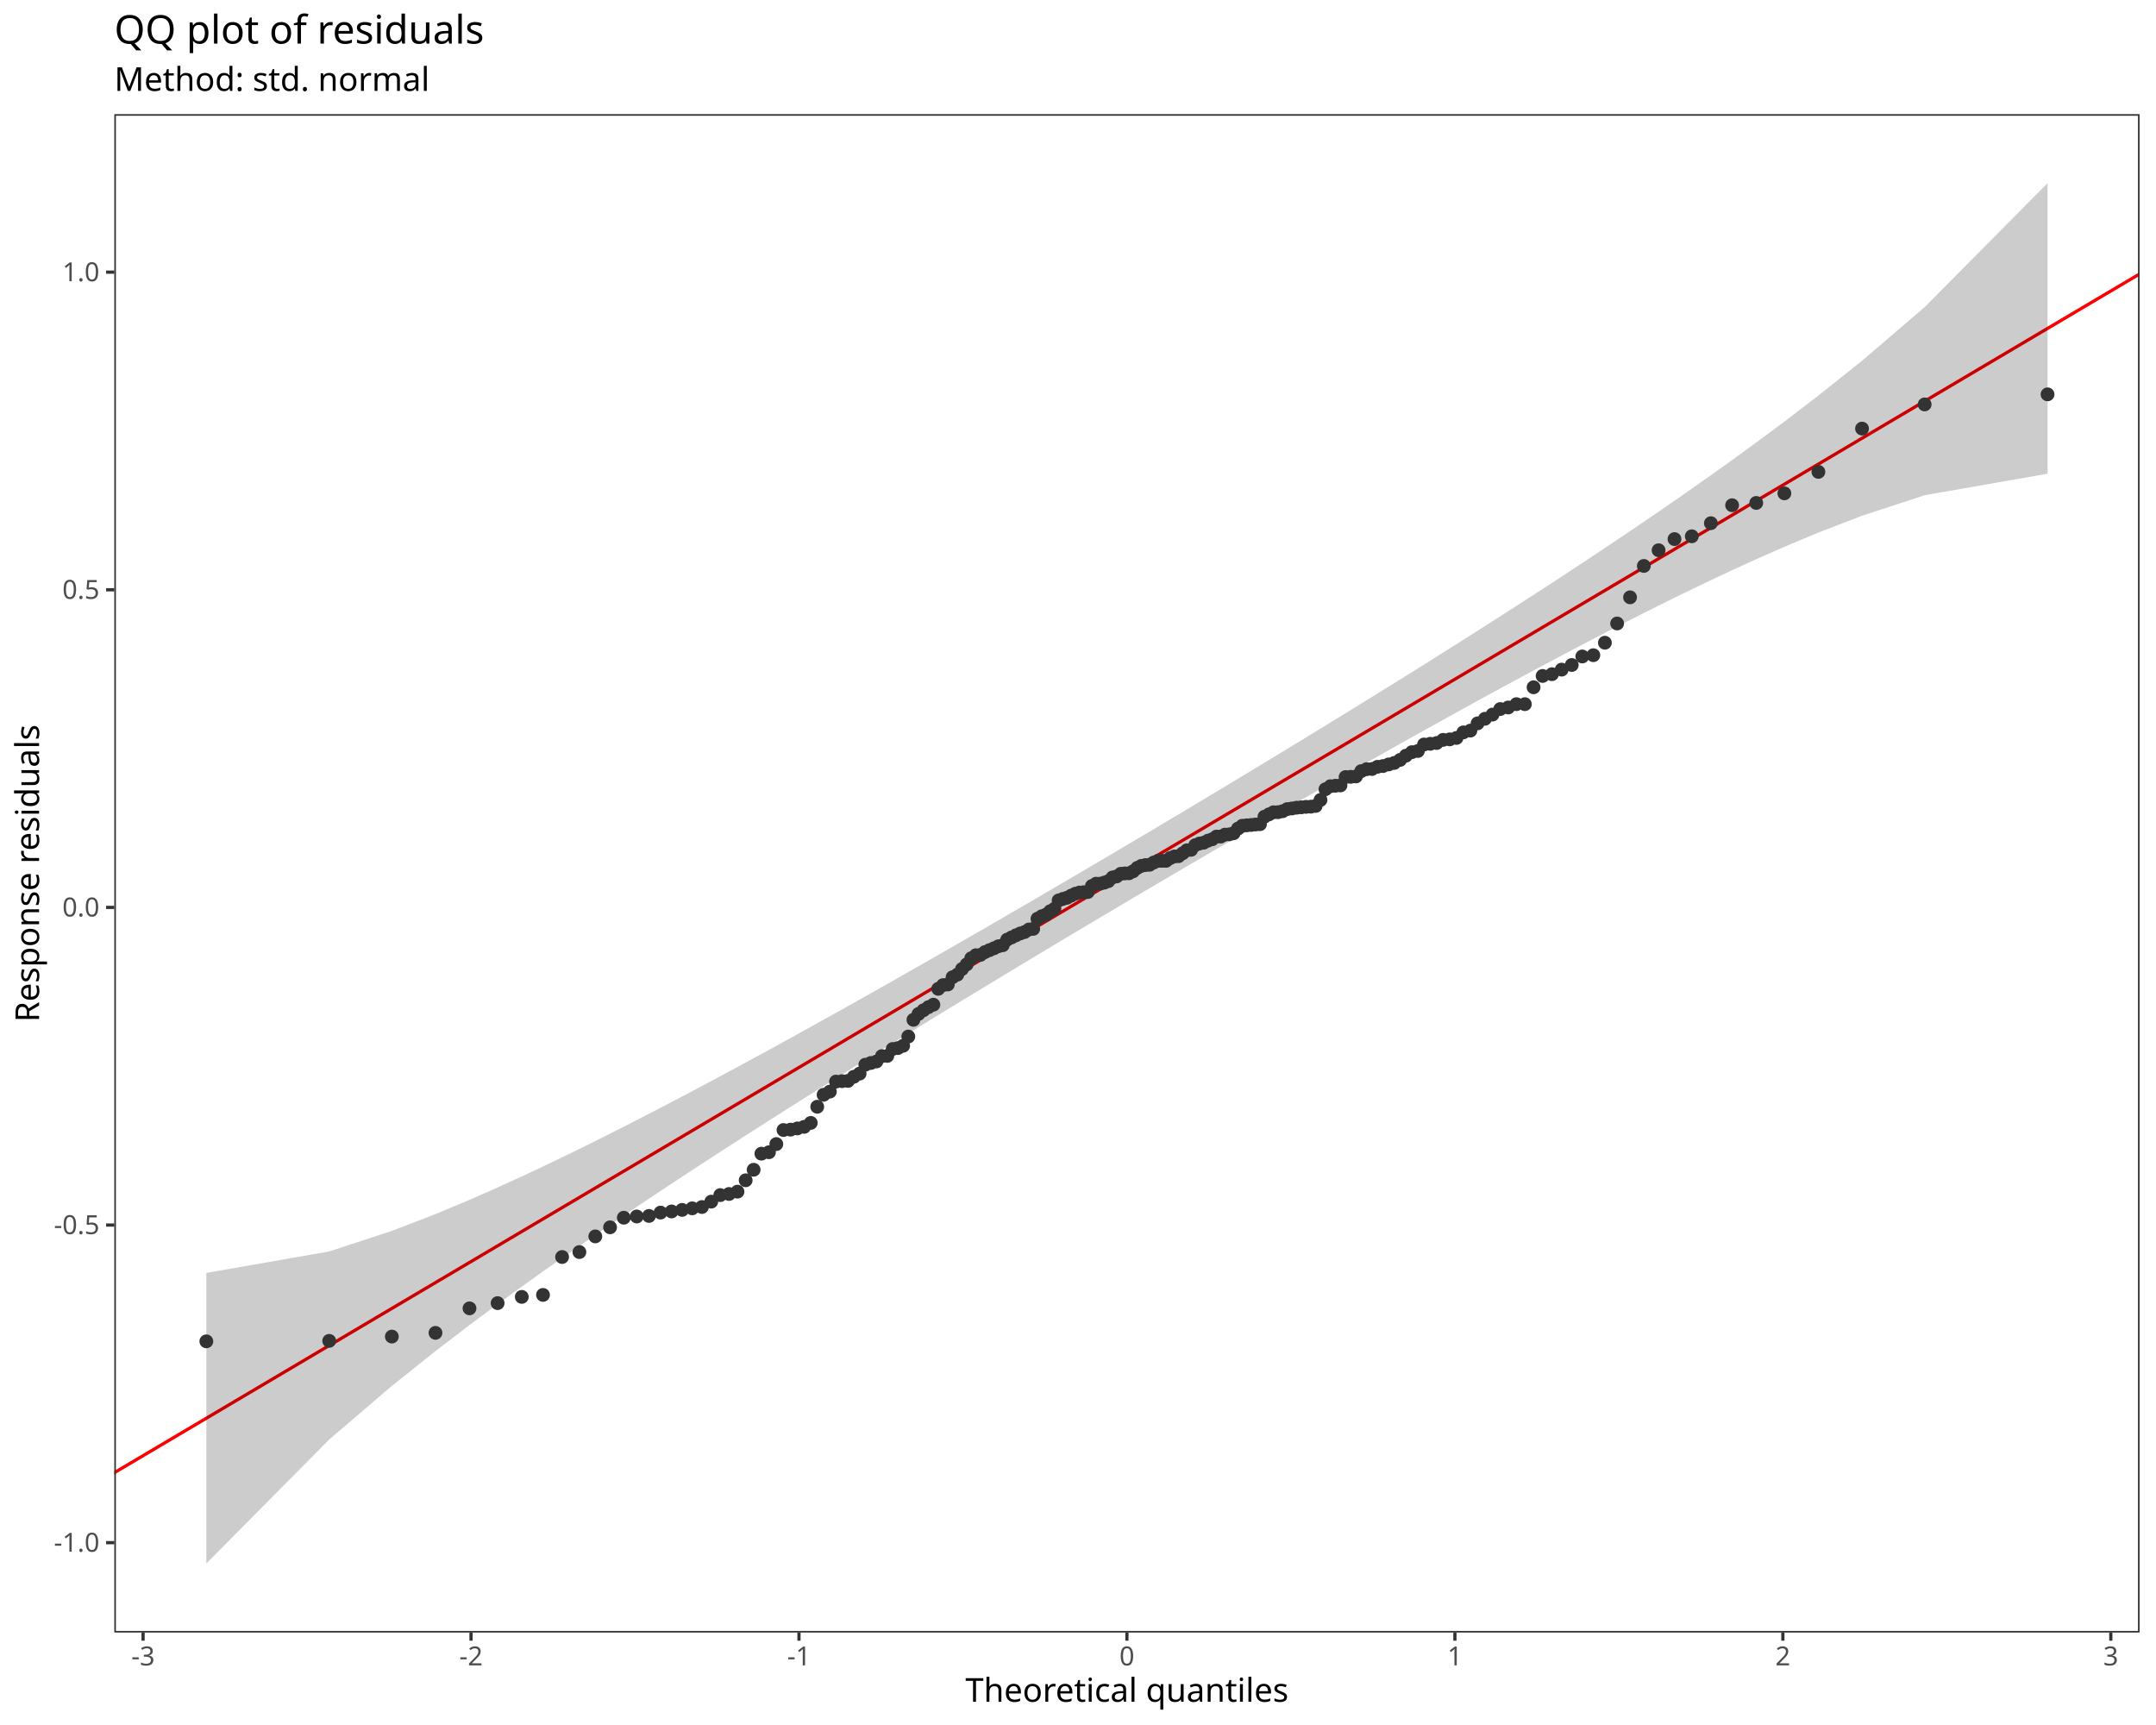
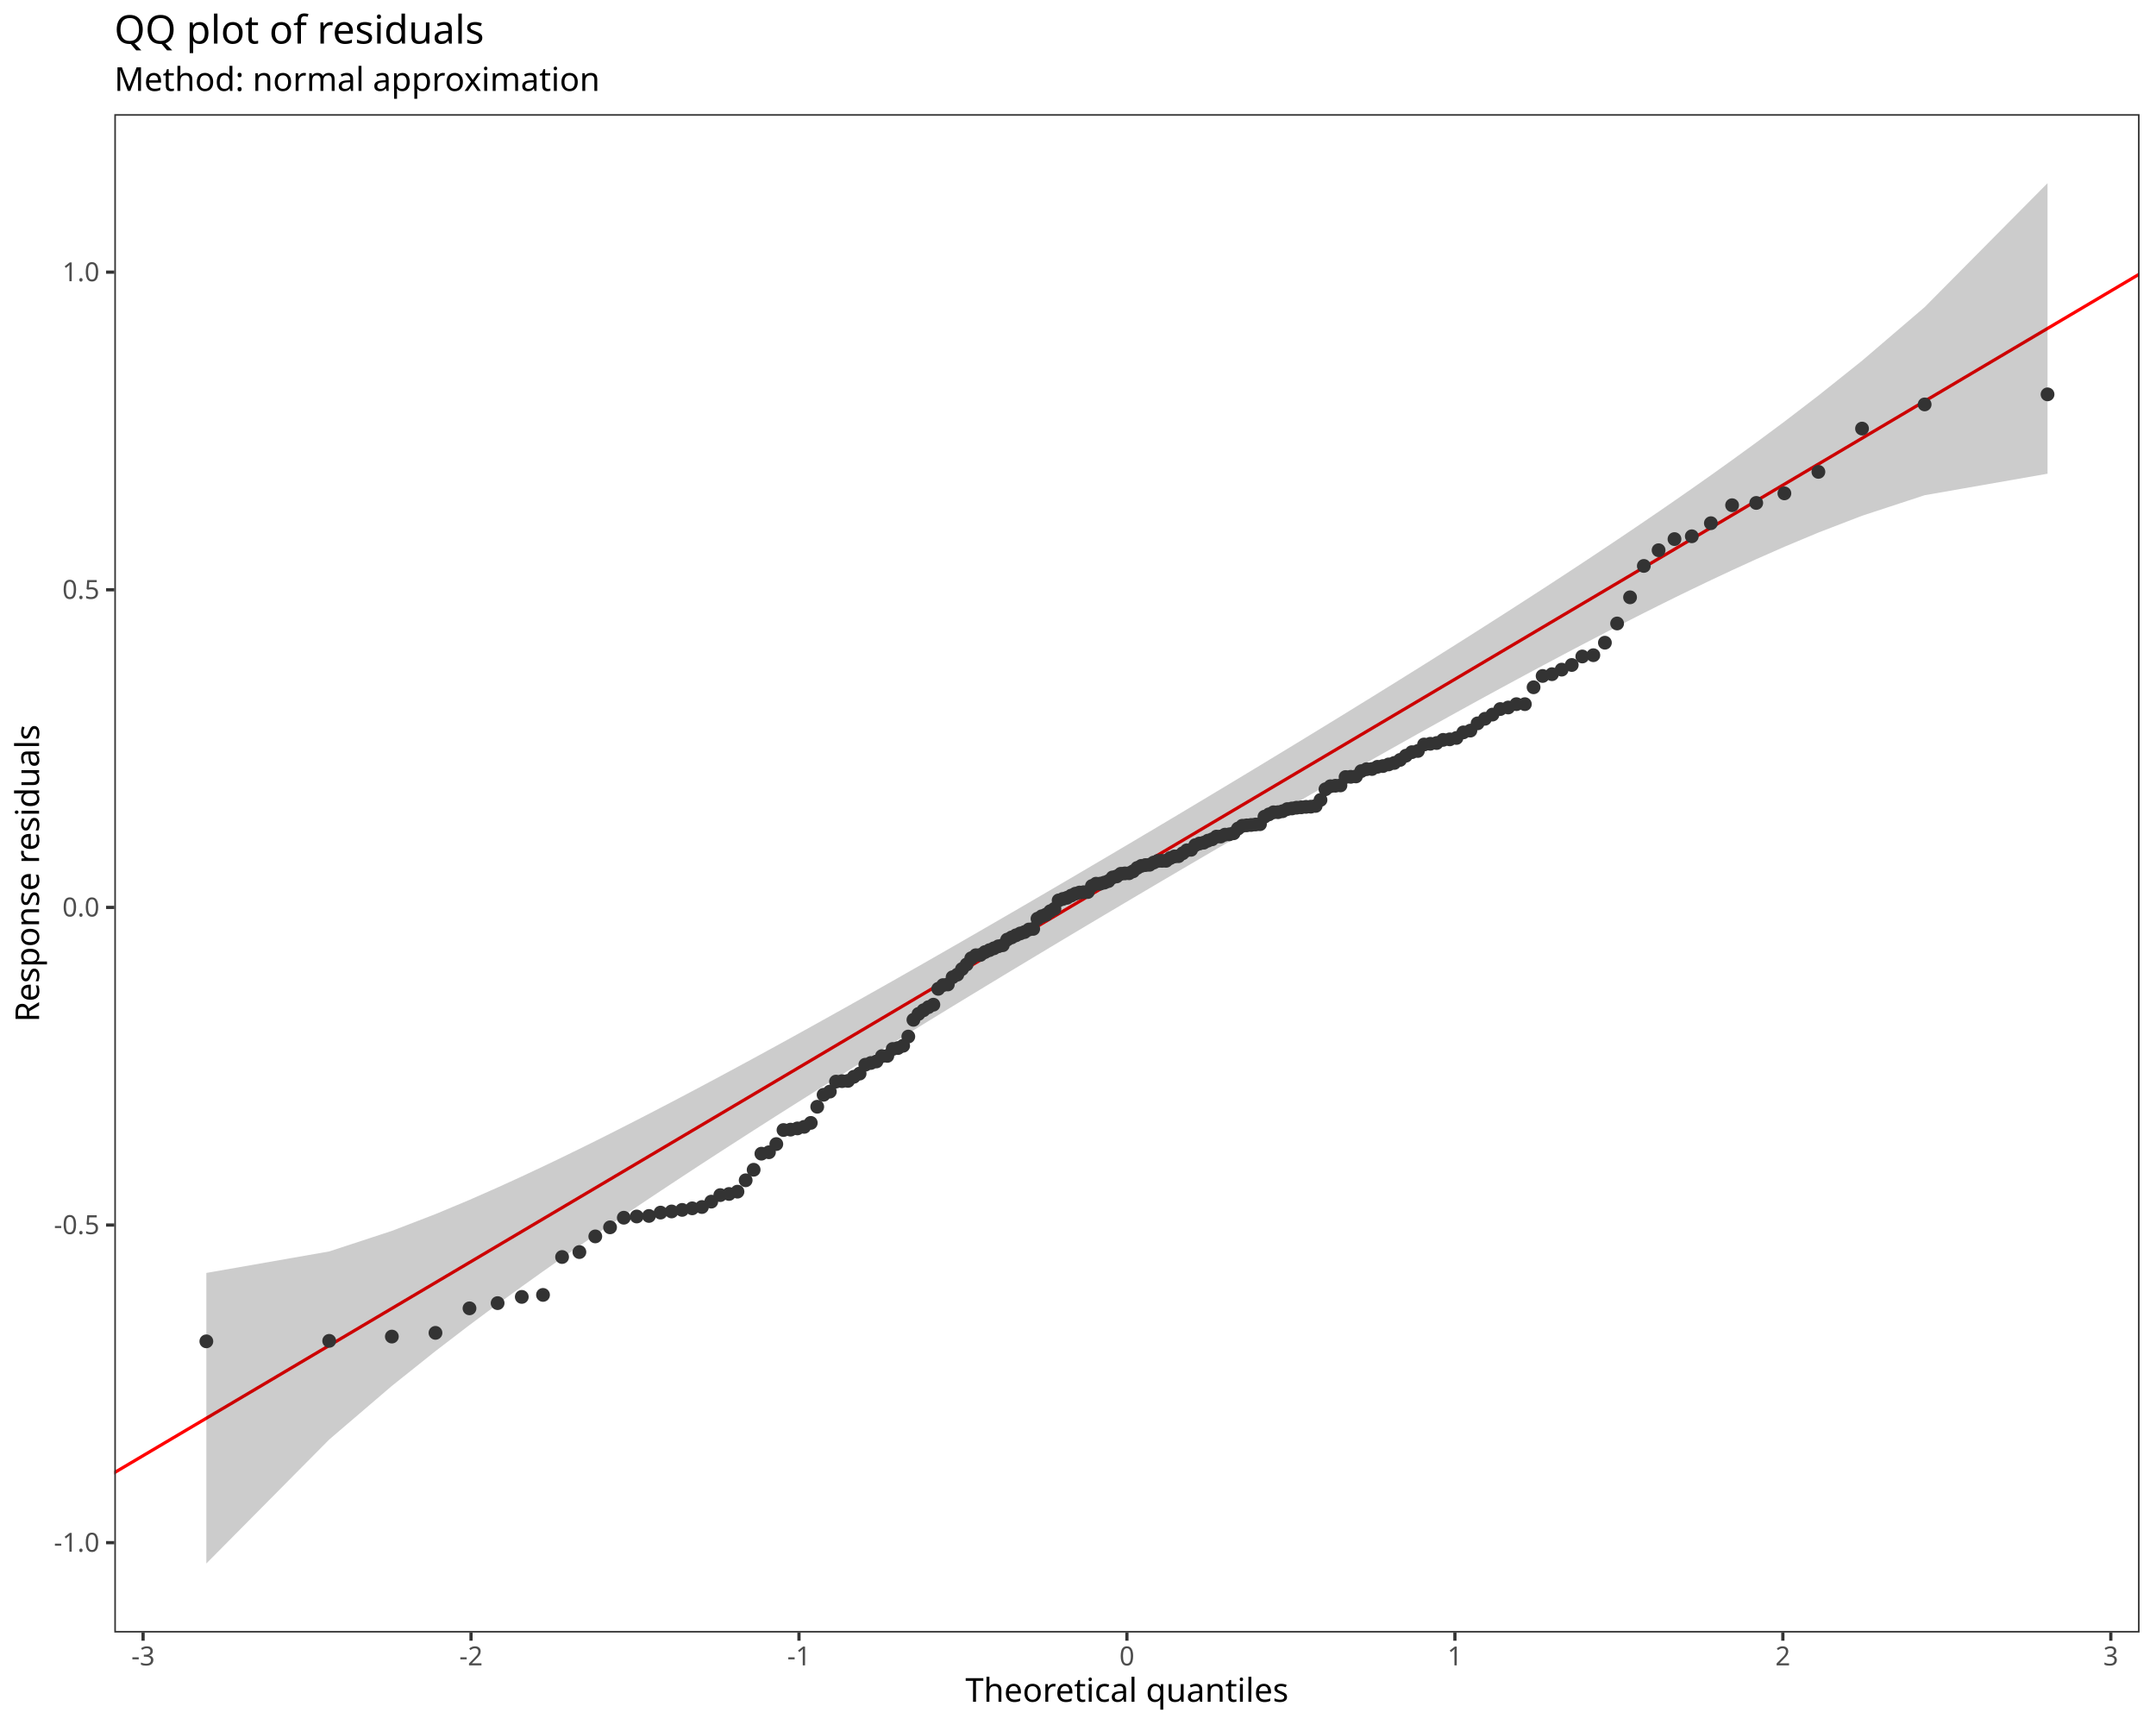
<svg xmlns="http://www.w3.org/2000/svg" class="svglite" data-engine-version="2.0" width="720.00pt" height="576.00pt" viewBox="0 0 720.00 576.00">
  <defs>
    <style type="text/css">
    .svglite line, .svglite polyline, .svglite polygon, .svglite path, .svglite rect, .svglite circle {
      fill: none;
      stroke: #000000;
      stroke-linecap: round;
      stroke-linejoin: round;
      stroke-miterlimit: 10.00;
    }
  </style>
  </defs>
  <rect width="100%" height="100%" style="stroke: none; fill: #FFFFFF;" />
  <defs>
    <clipPath id="cpMC4wMHw3MjAuMDB8MC4wMHw1NzYuMDA=">
      <rect x="0.00" y="0.00" width="720.00" height="576.00" />
    </clipPath>
  </defs>
  <g clip-path="url(#cpMC4wMHw3MjAuMDB8MC4wMHw1NzYuMDA=)">
    <rect x="0.00" y="0.00" width="720.00" height="576.00" style="stroke-width: 1.07; stroke: #FFFFFF; fill: #FFFFFF;" />
  </g>
  <defs>
    <clipPath id="cpMzguMTd8NzE0LjUyfDM4LjEyfDU0NS4xMQ==">
      <rect x="38.17" y="38.12" width="676.35" height="507.00" />
    </clipPath>
  </defs>
  <g clip-path="url(#cpMzguMTd8NzE0LjUyfDM4LjEyfDU0NS4xMQ==)">
    <rect x="38.17" y="38.12" width="676.35" height="507.00" style="stroke-width: 1.07; stroke: none; fill: #FFFFFF;" />
    <line x1="-638.18" y1="892.03" x2="1390.87" y2="-308.80" style="stroke-width: 1.07; stroke: #FF0000; stroke-linecap: butt;" />
    <polygon points="68.91,425.05 109.94,417.87 130.86,411.01 145.43,405.40 156.79,400.65 166.18,396.51 174.25,392.83 181.34,389.50 187.71,386.45 193.49,383.63 198.80,381.01 203.73,378.54 208.32,376.21 212.64,374.01 216.72,371.91 220.59,369.90 224.28,367.98 227.80,366.13 231.17,364.35 234.41,362.63 237.53,360.97 240.54,359.36 243.46,357.79 246.28,356.27 249.02,354.79 251.68,353.35 254.27,351.94 256.79,350.56 259.25,349.22 261.65,347.90 264.00,346.61 266.30,345.34 268.55,344.09 270.76,342.87 272.92,341.67 275.04,340.49 277.13,339.33 279.18,338.18 281.20,337.06 283.19,335.95 285.14,334.85 287.07,333.77 288.97,332.70 290.84,331.64 292.69,330.60 294.52,329.57 296.32,328.55 298.11,327.54 299.87,326.54 301.61,325.55 303.33,324.57 305.04,323.60 306.73,322.64 308.40,321.69 310.05,320.74 311.70,319.80 313.32,318.87 314.94,317.95 316.53,317.03 318.12,316.12 319.70,315.22 321.26,314.32 322.81,313.43 324.35,312.54 325.89,311.66 327.41,310.78 328.92,309.90 330.42,309.04 331.92,308.17 333.40,307.31 334.88,306.45 336.35,305.60 337.82,304.75 339.27,303.91 340.72,303.06 342.17,302.22 343.61,301.39 345.04,300.55 346.47,299.72 347.89,298.89 349.31,298.06 350.72,297.24 352.13,296.41 353.53,295.59 354.93,294.77 356.33,293.95 357.72,293.14 359.12,292.32 360.50,291.50 361.89,290.69 363.27,289.88 364.65,289.06 366.03,288.25 367.41,287.44 368.79,286.63 370.16,285.82 371.54,285.01 372.91,284.20 374.29,283.38 375.66,282.57 377.03,281.76 378.40,280.95 379.78,280.13 381.15,279.32 382.52,278.50 383.90,277.69 385.28,276.87 386.65,276.05 388.03,275.23 389.42,274.41 390.80,273.58 392.19,272.76 393.57,271.93 394.96,271.10 396.36,270.26 397.76,269.43 399.16,268.59 400.56,267.75 401.97,266.91 403.38,266.06 404.80,265.21 406.22,264.35 407.65,263.50 409.08,262.64 410.52,261.77 411.97,260.90 413.42,260.03 414.87,259.15 416.34,258.27 417.81,257.38 419.29,256.48 420.77,255.59 422.27,254.68 423.77,253.77 425.28,252.85 426.80,251.93 428.33,251.00 429.88,250.06 431.43,249.12 432.99,248.17 434.57,247.21 436.15,246.24 437.75,245.26 439.37,244.28 440.99,243.28 442.64,242.28 444.29,241.26 445.96,240.24 447.65,239.20 449.36,238.15 451.08,237.09 452.82,236.02 454.58,234.93 456.37,233.83 458.17,232.72 460.00,231.59 461.84,230.44 463.72,229.28 465.62,228.10 467.55,226.90 469.50,225.68 471.49,224.44 473.51,223.18 475.56,221.90 477.65,220.59 479.77,219.25 481.93,217.89 484.14,216.50 486.39,215.08 488.69,213.63 491.04,212.14 493.44,210.62 495.90,209.05 498.42,207.44 501.01,205.79 503.67,204.08 506.41,202.32 509.23,200.50 512.14,198.62 515.16,196.67 518.28,194.64 521.52,192.52 524.89,190.31 528.41,187.99 532.10,185.55 535.96,182.98 540.04,180.25 544.36,177.34 548.96,174.22 553.89,170.86 559.20,167.20 564.98,163.17 571.35,158.69 578.44,153.62 586.50,147.76 595.90,140.78 607.26,132.08 621.83,120.45 642.74,102.55 683.78,61.16 683.78,158.18 642.74,165.36 621.83,172.22 607.26,177.83 595.90,182.58 586.50,186.72 578.44,190.40 571.35,193.73 564.98,196.78 559.20,199.59 553.89,202.22 548.96,204.69 544.36,207.02 540.04,209.22 535.96,211.32 532.10,213.33 528.41,215.25 524.89,217.10 521.52,218.88 518.28,220.60 515.16,222.26 512.14,223.87 509.23,225.44 506.41,226.96 503.67,228.44 501.01,229.88 498.42,231.29 495.90,232.67 493.44,234.01 491.04,235.33 488.69,236.62 486.39,237.89 484.14,239.13 481.93,240.36 479.77,241.56 477.65,242.74 475.56,243.90 473.51,245.04 471.49,246.17 469.50,247.28 467.55,248.38 465.62,249.46 463.72,250.53 461.84,251.59 460.00,252.63 458.17,253.66 456.37,254.68 454.58,255.69 452.82,256.69 451.08,257.68 449.36,258.66 447.65,259.63 445.96,260.59 444.29,261.54 442.64,262.49 440.99,263.43 439.37,264.36 437.75,265.28 436.15,266.20 434.57,267.11 432.99,268.01 431.43,268.91 429.88,269.80 428.33,270.69 426.80,271.57 425.28,272.45 423.77,273.32 422.27,274.19 420.77,275.06 419.29,275.92 417.81,276.77 416.34,277.63 414.87,278.48 413.42,279.32 411.97,280.17 410.52,281.01 409.08,281.84 407.65,282.68 406.22,283.51 404.80,284.34 403.38,285.17 401.97,285.99 400.56,286.82 399.16,287.64 397.76,288.46 396.36,289.28 394.96,290.09 393.57,290.91 392.19,291.72 390.80,292.54 389.42,293.35 388.03,294.16 386.65,294.98 385.28,295.79 383.90,296.60 382.52,297.41 381.15,298.22 379.78,299.03 378.40,299.85 377.03,300.66 375.66,301.47 374.29,302.28 372.91,303.10 371.54,303.91 370.16,304.73 368.79,305.54 367.41,306.36 366.03,307.18 364.65,308.00 363.27,308.82 361.89,309.65 360.50,310.47 359.12,311.30 357.72,312.13 356.33,312.97 354.93,313.80 353.53,314.64 352.13,315.48 350.72,316.32 349.31,317.17 347.89,318.02 346.47,318.87 345.04,319.73 343.61,320.59 342.17,321.46 340.72,322.33 339.27,323.20 337.82,324.08 336.35,324.96 334.88,325.85 333.40,326.75 331.92,327.64 330.42,328.55 328.92,329.46 327.41,330.38 325.89,331.30 324.35,332.23 322.81,333.17 321.26,334.11 319.70,335.06 318.12,336.02 316.53,336.99 314.94,337.97 313.32,338.95 311.70,339.95 310.05,340.95 308.40,341.97 306.73,342.99 305.04,344.03 303.33,345.08 301.61,346.14 299.87,347.21 298.11,348.30 296.32,349.40 294.52,350.51 292.69,351.64 290.84,352.79 288.97,353.95 287.07,355.13 285.14,356.33 283.19,357.55 281.20,358.79 279.18,360.05 277.13,361.33 275.04,362.64 272.92,363.97 270.76,365.34 268.55,366.73 266.30,368.15 264.00,369.60 261.65,371.09 259.25,372.61 256.79,374.18 254.27,375.79 251.68,377.44 249.02,379.15 246.28,380.91 243.46,382.73 240.54,384.61 237.53,386.56 234.41,388.59 231.17,390.71 227.80,392.92 224.28,395.24 220.59,397.68 216.72,400.25 212.64,402.98 208.32,405.89 203.73,409.01 198.80,412.37 193.49,416.03 187.71,420.06 181.34,424.54 174.25,429.61 166.18,435.47 156.79,442.45 145.43,451.15 130.86,462.78 109.94,480.68 68.91,522.07 " style="stroke-width: 0.00; stroke: none; stroke-linecap: butt; fill: #000000; fill-opacity: 0.20;" />
    <polyline points="68.91,425.05 109.94,417.87 130.86,411.01 145.43,405.40 156.79,400.65 166.18,396.51 174.25,392.83 181.34,389.50 187.71,386.45 193.49,383.63 198.80,381.01 203.73,378.54 208.32,376.21 212.64,374.01 216.72,371.91 220.59,369.90 224.28,367.98 227.80,366.13 231.17,364.35 234.41,362.63 237.53,360.97 240.54,359.36 243.46,357.79 246.28,356.27 249.02,354.79 251.68,353.35 254.27,351.94 256.79,350.56 259.25,349.22 261.65,347.90 264.00,346.61 266.30,345.34 268.55,344.09 270.76,342.87 272.92,341.67 275.04,340.49 277.13,339.33 279.18,338.18 281.20,337.06 283.19,335.95 285.14,334.85 287.07,333.77 288.97,332.70 290.84,331.64 292.69,330.60 294.52,329.57 296.32,328.55 298.11,327.54 299.87,326.54 301.61,325.55 303.33,324.57 305.04,323.60 306.73,322.64 308.40,321.69 310.05,320.74 311.70,319.80 313.32,318.87 314.94,317.95 316.53,317.03 318.12,316.12 319.70,315.22 321.26,314.32 322.81,313.43 324.35,312.54 325.89,311.66 327.41,310.78 328.92,309.90 330.42,309.04 331.92,308.17 333.40,307.31 334.88,306.45 336.35,305.60 337.82,304.75 339.27,303.91 340.72,303.06 342.17,302.22 343.61,301.39 345.04,300.55 346.47,299.72 347.89,298.89 349.31,298.06 350.72,297.24 352.13,296.41 353.53,295.59 354.93,294.77 356.33,293.95 357.72,293.14 359.12,292.32 360.50,291.50 361.89,290.69 363.27,289.88 364.65,289.06 366.03,288.25 367.41,287.44 368.79,286.63 370.16,285.82 371.54,285.01 372.91,284.20 374.29,283.38 375.66,282.57 377.03,281.76 378.40,280.95 379.78,280.13 381.15,279.32 382.52,278.50 383.90,277.69 385.28,276.87 386.65,276.05 388.03,275.23 389.42,274.41 390.80,273.58 392.19,272.76 393.57,271.93 394.96,271.10 396.36,270.26 397.76,269.43 399.16,268.59 400.56,267.75 401.97,266.91 403.38,266.06 404.80,265.21 406.22,264.35 407.65,263.50 409.08,262.64 410.52,261.77 411.97,260.90 413.42,260.03 414.87,259.15 416.34,258.27 417.81,257.38 419.29,256.48 420.77,255.59 422.27,254.68 423.77,253.77 425.28,252.85 426.80,251.93 428.33,251.00 429.88,250.06 431.43,249.12 432.99,248.17 434.57,247.21 436.15,246.24 437.75,245.26 439.37,244.28 440.99,243.28 442.64,242.28 444.29,241.26 445.96,240.24 447.65,239.20 449.36,238.15 451.08,237.09 452.82,236.02 454.58,234.93 456.37,233.83 458.17,232.72 460.00,231.59 461.84,230.44 463.72,229.28 465.62,228.10 467.55,226.90 469.50,225.68 471.49,224.44 473.51,223.18 475.56,221.90 477.65,220.59 479.77,219.25 481.93,217.89 484.14,216.50 486.39,215.08 488.69,213.63 491.04,212.14 493.44,210.62 495.90,209.05 498.42,207.44 501.01,205.79 503.67,204.08 506.41,202.32 509.23,200.50 512.14,198.62 515.16,196.67 518.28,194.64 521.52,192.52 524.89,190.31 528.41,187.99 532.10,185.55 535.96,182.98 540.04,180.25 544.36,177.34 548.96,174.22 553.89,170.86 559.20,167.20 564.98,163.17 571.35,158.69 578.44,153.62 586.50,147.76 595.90,140.78 607.26,132.08 621.83,120.45 642.74,102.55 683.78,61.16 " style="stroke-width: 1.07; stroke: none; stroke-linecap: butt;" />
    <polyline points="683.78,158.18 642.74,165.36 621.83,172.22 607.26,177.83 595.90,182.58 586.50,186.72 578.44,190.40 571.35,193.73 564.98,196.78 559.20,199.59 553.89,202.22 548.96,204.69 544.36,207.02 540.04,209.22 535.96,211.32 532.10,213.33 528.41,215.25 524.89,217.10 521.52,218.88 518.28,220.60 515.16,222.26 512.14,223.87 509.23,225.44 506.41,226.96 503.67,228.44 501.01,229.88 498.42,231.29 495.90,232.67 493.44,234.01 491.04,235.33 488.69,236.62 486.39,237.89 484.14,239.13 481.93,240.36 479.77,241.56 477.65,242.74 475.56,243.90 473.51,245.04 471.49,246.17 469.50,247.28 467.55,248.38 465.62,249.46 463.72,250.53 461.84,251.59 460.00,252.63 458.17,253.66 456.37,254.68 454.58,255.69 452.82,256.69 451.08,257.68 449.36,258.66 447.65,259.63 445.96,260.59 444.29,261.54 442.64,262.49 440.99,263.43 439.37,264.36 437.75,265.28 436.15,266.20 434.57,267.11 432.99,268.01 431.43,268.91 429.88,269.80 428.33,270.69 426.80,271.57 425.28,272.45 423.77,273.32 422.27,274.19 420.77,275.06 419.29,275.92 417.81,276.77 416.34,277.63 414.87,278.48 413.42,279.32 411.97,280.17 410.52,281.01 409.08,281.84 407.65,282.68 406.22,283.51 404.80,284.34 403.38,285.17 401.97,285.99 400.56,286.82 399.16,287.64 397.76,288.46 396.36,289.28 394.96,290.09 393.57,290.91 392.19,291.72 390.80,292.54 389.42,293.35 388.03,294.16 386.65,294.98 385.28,295.79 383.90,296.60 382.52,297.41 381.15,298.22 379.78,299.03 378.40,299.85 377.03,300.66 375.66,301.47 374.29,302.28 372.91,303.10 371.54,303.91 370.16,304.73 368.79,305.54 367.41,306.36 366.03,307.18 364.65,308.00 363.27,308.82 361.89,309.65 360.50,310.47 359.12,311.30 357.72,312.13 356.33,312.97 354.93,313.80 353.53,314.64 352.13,315.48 350.72,316.32 349.31,317.17 347.89,318.02 346.47,318.87 345.04,319.73 343.61,320.59 342.17,321.46 340.72,322.33 339.27,323.20 337.82,324.08 336.35,324.96 334.88,325.85 333.40,326.75 331.92,327.64 330.42,328.55 328.92,329.46 327.41,330.38 325.89,331.30 324.35,332.23 322.81,333.17 321.26,334.11 319.70,335.06 318.12,336.02 316.53,336.99 314.94,337.97 313.32,338.95 311.70,339.95 310.05,340.95 308.40,341.97 306.73,342.99 305.04,344.03 303.33,345.08 301.61,346.14 299.87,347.21 298.11,348.30 296.32,349.40 294.52,350.51 292.69,351.64 290.84,352.79 288.97,353.95 287.07,355.13 285.14,356.33 283.19,357.55 281.20,358.79 279.18,360.05 277.13,361.33 275.04,362.64 272.92,363.97 270.76,365.34 268.55,366.73 266.30,368.15 264.00,369.60 261.65,371.09 259.25,372.61 256.79,374.18 254.27,375.79 251.68,377.44 249.02,379.15 246.28,380.91 243.46,382.73 240.54,384.61 237.53,386.56 234.41,388.59 231.17,390.71 227.80,392.92 224.28,395.24 220.59,397.68 216.72,400.25 212.64,402.98 208.32,405.89 203.73,409.01 198.80,412.37 193.49,416.03 187.71,420.06 181.34,424.54 174.25,429.61 166.18,435.47 156.79,442.45 145.43,451.15 130.86,462.78 109.94,480.68 68.91,522.07 " style="stroke-width: 1.07; stroke: none; stroke-linecap: butt;" />
    <circle cx="68.91" cy="447.89" r="1.95" style="stroke-width: 0.71; stroke: #333333; fill: #333333;" />
    <circle cx="109.94" cy="447.73" r="1.95" style="stroke-width: 0.71; stroke: #333333; fill: #333333;" />
    <circle cx="130.86" cy="446.30" r="1.95" style="stroke-width: 0.71; stroke: #333333; fill: #333333;" />
    <circle cx="145.43" cy="445.06" r="1.95" style="stroke-width: 0.71; stroke: #333333; fill: #333333;" />
    <circle cx="156.79" cy="436.87" r="1.95" style="stroke-width: 0.71; stroke: #333333; fill: #333333;" />
    <circle cx="166.18" cy="435.13" r="1.95" style="stroke-width: 0.71; stroke: #333333; fill: #333333;" />
    <circle cx="174.25" cy="433.05" r="1.95" style="stroke-width: 0.71; stroke: #333333; fill: #333333;" />
    <circle cx="181.34" cy="432.39" r="1.95" style="stroke-width: 0.71; stroke: #333333; fill: #333333;" />
    <circle cx="187.71" cy="419.73" r="1.95" style="stroke-width: 0.71; stroke: #333333; fill: #333333;" />
    <circle cx="193.49" cy="418.08" r="1.95" style="stroke-width: 0.71; stroke: #333333; fill: #333333;" />
    <circle cx="198.80" cy="412.85" r="1.95" style="stroke-width: 0.71; stroke: #333333; fill: #333333;" />
    <circle cx="203.73" cy="409.82" r="1.95" style="stroke-width: 0.71; stroke: #333333; fill: #333333;" />
    <circle cx="208.32" cy="406.61" r="1.95" style="stroke-width: 0.71; stroke: #333333; fill: #333333;" />
    <circle cx="212.64" cy="406.20" r="1.95" style="stroke-width: 0.71; stroke: #333333; fill: #333333;" />
    <circle cx="216.72" cy="406.02" r="1.95" style="stroke-width: 0.71; stroke: #333333; fill: #333333;" />
    <circle cx="220.59" cy="404.90" r="1.95" style="stroke-width: 0.71; stroke: #333333; fill: #333333;" />
    <circle cx="224.28" cy="404.52" r="1.95" style="stroke-width: 0.71; stroke: #333333; fill: #333333;" />
    <circle cx="227.80" cy="404.00" r="1.95" style="stroke-width: 0.71; stroke: #333333; fill: #333333;" />
    <circle cx="231.17" cy="403.48" r="1.95" style="stroke-width: 0.71; stroke: #333333; fill: #333333;" />
    <circle cx="234.41" cy="403.04" r="1.95" style="stroke-width: 0.71; stroke: #333333; fill: #333333;" />
    <circle cx="237.53" cy="401.24" r="1.95" style="stroke-width: 0.71; stroke: #333333; fill: #333333;" />
    <circle cx="240.54" cy="399.06" r="1.95" style="stroke-width: 0.71; stroke: #333333; fill: #333333;" />
    <circle cx="243.46" cy="398.68" r="1.95" style="stroke-width: 0.71; stroke: #333333; fill: #333333;" />
    <circle cx="246.28" cy="397.91" r="1.95" style="stroke-width: 0.71; stroke: #333333; fill: #333333;" />
    <circle cx="249.02" cy="394.11" r="1.95" style="stroke-width: 0.71; stroke: #333333; fill: #333333;" />
    <circle cx="251.68" cy="390.60" r="1.95" style="stroke-width: 0.71; stroke: #333333; fill: #333333;" />
    <circle cx="254.27" cy="385.23" r="1.95" style="stroke-width: 0.71; stroke: #333333; fill: #333333;" />
    <circle cx="256.79" cy="384.75" r="1.95" style="stroke-width: 0.71; stroke: #333333; fill: #333333;" />
    <circle cx="259.25" cy="382.02" r="1.95" style="stroke-width: 0.71; stroke: #333333; fill: #333333;" />
    <circle cx="261.65" cy="377.33" r="1.95" style="stroke-width: 0.71; stroke: #333333; fill: #333333;" />
    <circle cx="264.00" cy="377.20" r="1.95" style="stroke-width: 0.71; stroke: #333333; fill: #333333;" />
    <circle cx="266.30" cy="376.79" r="1.95" style="stroke-width: 0.71; stroke: #333333; fill: #333333;" />
    <circle cx="268.55" cy="376.27" r="1.95" style="stroke-width: 0.71; stroke: #333333; fill: #333333;" />
    <circle cx="270.76" cy="374.95" r="1.95" style="stroke-width: 0.71; stroke: #333333; fill: #333333;" />
    <circle cx="272.92" cy="369.56" r="1.95" style="stroke-width: 0.71; stroke: #333333; fill: #333333;" />
    <circle cx="275.04" cy="365.56" r="1.95" style="stroke-width: 0.71; stroke: #333333; fill: #333333;" />
    <circle cx="277.13" cy="364.50" r="1.95" style="stroke-width: 0.71; stroke: #333333; fill: #333333;" />
    <circle cx="279.18" cy="361.16" r="1.95" style="stroke-width: 0.71; stroke: #333333; fill: #333333;" />
    <circle cx="281.20" cy="361.01" r="1.95" style="stroke-width: 0.71; stroke: #333333; fill: #333333;" />
    <circle cx="283.19" cy="360.93" r="1.95" style="stroke-width: 0.71; stroke: #333333; fill: #333333;" />
    <circle cx="285.14" cy="359.55" r="1.95" style="stroke-width: 0.71; stroke: #333333; fill: #333333;" />
    <circle cx="287.07" cy="358.49" r="1.95" style="stroke-width: 0.71; stroke: #333333; fill: #333333;" />
    <circle cx="288.97" cy="355.52" r="1.95" style="stroke-width: 0.71; stroke: #333333; fill: #333333;" />
    <circle cx="290.84" cy="354.94" r="1.95" style="stroke-width: 0.71; stroke: #333333; fill: #333333;" />
    <circle cx="292.69" cy="354.43" r="1.95" style="stroke-width: 0.71; stroke: #333333; fill: #333333;" />
    <circle cx="294.52" cy="352.65" r="1.95" style="stroke-width: 0.71; stroke: #333333; fill: #333333;" />
    <circle cx="296.32" cy="352.58" r="1.95" style="stroke-width: 0.71; stroke: #333333; fill: #333333;" />
    <circle cx="298.11" cy="350.27" r="1.95" style="stroke-width: 0.71; stroke: #333333; fill: #333333;" />
    <circle cx="299.87" cy="349.96" r="1.95" style="stroke-width: 0.71; stroke: #333333; fill: #333333;" />
    <circle cx="301.61" cy="349.19" r="1.95" style="stroke-width: 0.71; stroke: #333333; fill: #333333;" />
    <circle cx="303.33" cy="346.12" r="1.95" style="stroke-width: 0.71; stroke: #333333; fill: #333333;" />
    <circle cx="305.04" cy="340.53" r="1.95" style="stroke-width: 0.71; stroke: #333333; fill: #333333;" />
    <circle cx="306.73" cy="338.57" r="1.95" style="stroke-width: 0.71; stroke: #333333; fill: #333333;" />
    <circle cx="308.40" cy="337.34" r="1.95" style="stroke-width: 0.71; stroke: #333333; fill: #333333;" />
    <circle cx="310.05" cy="336.30" r="1.95" style="stroke-width: 0.71; stroke: #333333; fill: #333333;" />
    <circle cx="311.70" cy="335.48" r="1.95" style="stroke-width: 0.71; stroke: #333333; fill: #333333;" />
    <circle cx="313.32" cy="330.18" r="1.95" style="stroke-width: 0.71; stroke: #333333; fill: #333333;" />
    <circle cx="314.94" cy="328.94" r="1.95" style="stroke-width: 0.71; stroke: #333333; fill: #333333;" />
    <circle cx="316.53" cy="328.73" r="1.95" style="stroke-width: 0.71; stroke: #333333; fill: #333333;" />
    <circle cx="318.12" cy="326.31" r="1.95" style="stroke-width: 0.71; stroke: #333333; fill: #333333;" />
    <circle cx="319.70" cy="325.45" r="1.95" style="stroke-width: 0.71; stroke: #333333; fill: #333333;" />
    <circle cx="321.26" cy="323.58" r="1.95" style="stroke-width: 0.71; stroke: #333333; fill: #333333;" />
    <circle cx="322.81" cy="322.04" r="1.95" style="stroke-width: 0.71; stroke: #333333; fill: #333333;" />
    <circle cx="324.35" cy="319.97" r="1.95" style="stroke-width: 0.71; stroke: #333333; fill: #333333;" />
    <circle cx="325.89" cy="318.96" r="1.95" style="stroke-width: 0.71; stroke: #333333; fill: #333333;" />
    <circle cx="327.41" cy="318.86" r="1.95" style="stroke-width: 0.71; stroke: #333333; fill: #333333;" />
    <circle cx="328.92" cy="317.92" r="1.95" style="stroke-width: 0.71; stroke: #333333; fill: #333333;" />
    <circle cx="330.42" cy="317.27" r="1.95" style="stroke-width: 0.71; stroke: #333333; fill: #333333;" />
    <circle cx="331.92" cy="316.65" r="1.95" style="stroke-width: 0.71; stroke: #333333; fill: #333333;" />
    <circle cx="333.40" cy="315.98" r="1.95" style="stroke-width: 0.71; stroke: #333333; fill: #333333;" />
    <circle cx="334.88" cy="315.62" r="1.95" style="stroke-width: 0.71; stroke: #333333; fill: #333333;" />
    <circle cx="336.35" cy="313.75" r="1.95" style="stroke-width: 0.71; stroke: #333333; fill: #333333;" />
    <circle cx="337.82" cy="313.02" r="1.95" style="stroke-width: 0.71; stroke: #333333; fill: #333333;" />
    <circle cx="339.27" cy="312.32" r="1.95" style="stroke-width: 0.71; stroke: #333333; fill: #333333;" />
    <circle cx="340.72" cy="311.69" r="1.95" style="stroke-width: 0.71; stroke: #333333; fill: #333333;" />
    <circle cx="342.17" cy="311.22" r="1.95" style="stroke-width: 0.71; stroke: #333333; fill: #333333;" />
    <circle cx="343.61" cy="310.37" r="1.95" style="stroke-width: 0.71; stroke: #333333; fill: #333333;" />
    <circle cx="345.04" cy="310.16" r="1.95" style="stroke-width: 0.71; stroke: #333333; fill: #333333;" />
    <circle cx="346.47" cy="306.77" r="1.95" style="stroke-width: 0.71; stroke: #333333; fill: #333333;" />
    <circle cx="347.89" cy="305.95" r="1.95" style="stroke-width: 0.71; stroke: #333333; fill: #333333;" />
    <circle cx="349.31" cy="305.41" r="1.95" style="stroke-width: 0.71; stroke: #333333; fill: #333333;" />
    <circle cx="350.72" cy="304.27" r="1.95" style="stroke-width: 0.71; stroke: #333333; fill: #333333;" />
    <circle cx="352.13" cy="303.47" r="1.95" style="stroke-width: 0.71; stroke: #333333; fill: #333333;" />
    <circle cx="353.53" cy="300.66" r="1.95" style="stroke-width: 0.71; stroke: #333333; fill: #333333;" />
    <circle cx="354.93" cy="300.17" r="1.95" style="stroke-width: 0.71; stroke: #333333; fill: #333333;" />
    <circle cx="356.33" cy="299.78" r="1.95" style="stroke-width: 0.71; stroke: #333333; fill: #333333;" />
    <circle cx="357.72" cy="299.06" r="1.95" style="stroke-width: 0.71; stroke: #333333; fill: #333333;" />
    <circle cx="359.12" cy="298.42" r="1.95" style="stroke-width: 0.71; stroke: #333333; fill: #333333;" />
    <circle cx="360.50" cy="298.03" r="1.95" style="stroke-width: 0.71; stroke: #333333; fill: #333333;" />
    <circle cx="361.89" cy="297.92" r="1.95" style="stroke-width: 0.71; stroke: #333333; fill: #333333;" />
    <circle cx="363.27" cy="297.86" r="1.95" style="stroke-width: 0.71; stroke: #333333; fill: #333333;" />
    <circle cx="364.65" cy="295.85" r="1.95" style="stroke-width: 0.71; stroke: #333333; fill: #333333;" />
    <circle cx="366.03" cy="295.08" r="1.95" style="stroke-width: 0.71; stroke: #333333; fill: #333333;" />
    <circle cx="367.41" cy="295.07" r="1.95" style="stroke-width: 0.71; stroke: #333333; fill: #333333;" />
    <circle cx="368.79" cy="294.72" r="1.95" style="stroke-width: 0.71; stroke: #333333; fill: #333333;" />
    <circle cx="370.16" cy="294.21" r="1.95" style="stroke-width: 0.71; stroke: #333333; fill: #333333;" />
    <circle cx="371.54" cy="292.99" r="1.95" style="stroke-width: 0.71; stroke: #333333; fill: #333333;" />
    <circle cx="372.91" cy="292.65" r="1.95" style="stroke-width: 0.71; stroke: #333333; fill: #333333;" />
    <circle cx="374.29" cy="291.77" r="1.95" style="stroke-width: 0.71; stroke: #333333; fill: #333333;" />
    <circle cx="375.66" cy="291.64" r="1.95" style="stroke-width: 0.71; stroke: #333333; fill: #333333;" />
    <circle cx="377.03" cy="291.59" r="1.95" style="stroke-width: 0.71; stroke: #333333; fill: #333333;" />
    <circle cx="378.40" cy="290.95" r="1.95" style="stroke-width: 0.71; stroke: #333333; fill: #333333;" />
    <circle cx="379.78" cy="289.81" r="1.95" style="stroke-width: 0.71; stroke: #333333; fill: #333333;" />
    <circle cx="381.15" cy="289.13" r="1.95" style="stroke-width: 0.71; stroke: #333333; fill: #333333;" />
    <circle cx="382.52" cy="288.86" r="1.95" style="stroke-width: 0.71; stroke: #333333; fill: #333333;" />
    <circle cx="383.90" cy="288.76" r="1.95" style="stroke-width: 0.71; stroke: #333333; fill: #333333;" />
    <circle cx="385.28" cy="288.02" r="1.95" style="stroke-width: 0.71; stroke: #333333; fill: #333333;" />
    <circle cx="386.65" cy="287.47" r="1.95" style="stroke-width: 0.71; stroke: #333333; fill: #333333;" />
    <circle cx="388.03" cy="287.44" r="1.95" style="stroke-width: 0.71; stroke: #333333; fill: #333333;" />
    <circle cx="389.42" cy="287.43" r="1.95" style="stroke-width: 0.71; stroke: #333333; fill: #333333;" />
    <circle cx="390.80" cy="286.52" r="1.95" style="stroke-width: 0.71; stroke: #333333; fill: #333333;" />
    <circle cx="392.19" cy="285.98" r="1.95" style="stroke-width: 0.71; stroke: #333333; fill: #333333;" />
    <circle cx="393.57" cy="285.89" r="1.95" style="stroke-width: 0.71; stroke: #333333; fill: #333333;" />
    <circle cx="394.96" cy="284.93" r="1.95" style="stroke-width: 0.71; stroke: #333333; fill: #333333;" />
    <circle cx="396.36" cy="283.92" r="1.95" style="stroke-width: 0.71; stroke: #333333; fill: #333333;" />
    <circle cx="397.76" cy="283.76" r="1.95" style="stroke-width: 0.71; stroke: #333333; fill: #333333;" />
    <circle cx="399.16" cy="282.21" r="1.95" style="stroke-width: 0.71; stroke: #333333; fill: #333333;" />
    <circle cx="400.56" cy="281.66" r="1.95" style="stroke-width: 0.71; stroke: #333333; fill: #333333;" />
    <circle cx="401.97" cy="281.39" r="1.95" style="stroke-width: 0.71; stroke: #333333; fill: #333333;" />
    <circle cx="403.38" cy="280.71" r="1.95" style="stroke-width: 0.71; stroke: #333333; fill: #333333;" />
    <circle cx="404.80" cy="280.25" r="1.95" style="stroke-width: 0.71; stroke: #333333; fill: #333333;" />
    <circle cx="406.22" cy="279.35" r="1.95" style="stroke-width: 0.71; stroke: #333333; fill: #333333;" />
    <circle cx="407.65" cy="279.33" r="1.95" style="stroke-width: 0.71; stroke: #333333; fill: #333333;" />
    <circle cx="409.08" cy="278.70" r="1.95" style="stroke-width: 0.71; stroke: #333333; fill: #333333;" />
    <circle cx="410.52" cy="278.60" r="1.95" style="stroke-width: 0.71; stroke: #333333; fill: #333333;" />
    <circle cx="411.97" cy="278.24" r="1.95" style="stroke-width: 0.71; stroke: #333333; fill: #333333;" />
    <circle cx="413.42" cy="276.67" r="1.95" style="stroke-width: 0.71; stroke: #333333; fill: #333333;" />
    <circle cx="414.87" cy="275.73" r="1.95" style="stroke-width: 0.71; stroke: #333333; fill: #333333;" />
    <circle cx="416.34" cy="275.59" r="1.95" style="stroke-width: 0.71; stroke: #333333; fill: #333333;" />
    <circle cx="417.81" cy="275.47" r="1.95" style="stroke-width: 0.71; stroke: #333333; fill: #333333;" />
    <circle cx="419.29" cy="275.31" r="1.95" style="stroke-width: 0.71; stroke: #333333; fill: #333333;" />
    <circle cx="420.77" cy="275.21" r="1.95" style="stroke-width: 0.71; stroke: #333333; fill: #333333;" />
    <circle cx="422.27" cy="272.71" r="1.95" style="stroke-width: 0.71; stroke: #333333; fill: #333333;" />
    <circle cx="423.77" cy="271.93" r="1.95" style="stroke-width: 0.71; stroke: #333333; fill: #333333;" />
    <circle cx="425.28" cy="271.23" r="1.95" style="stroke-width: 0.71; stroke: #333333; fill: #333333;" />
    <circle cx="426.80" cy="271.20" r="1.95" style="stroke-width: 0.71; stroke: #333333; fill: #333333;" />
    <circle cx="428.33" cy="270.88" r="1.95" style="stroke-width: 0.71; stroke: #333333; fill: #333333;" />
    <circle cx="429.88" cy="270.17" r="1.95" style="stroke-width: 0.71; stroke: #333333; fill: #333333;" />
    <circle cx="431.43" cy="269.96" r="1.95" style="stroke-width: 0.71; stroke: #333333; fill: #333333;" />
    <circle cx="432.99" cy="269.70" r="1.95" style="stroke-width: 0.71; stroke: #333333; fill: #333333;" />
    <circle cx="434.57" cy="269.57" r="1.95" style="stroke-width: 0.71; stroke: #333333; fill: #333333;" />
    <circle cx="436.15" cy="269.42" r="1.95" style="stroke-width: 0.71; stroke: #333333; fill: #333333;" />
    <circle cx="437.75" cy="269.36" r="1.95" style="stroke-width: 0.71; stroke: #333333; fill: #333333;" />
    <circle cx="439.37" cy="269.11" r="1.95" style="stroke-width: 0.71; stroke: #333333; fill: #333333;" />
    <circle cx="440.99" cy="267.11" r="1.95" style="stroke-width: 0.71; stroke: #333333; fill: #333333;" />
    <circle cx="442.64" cy="263.54" r="1.95" style="stroke-width: 0.71; stroke: #333333; fill: #333333;" />
    <circle cx="444.29" cy="262.53" r="1.95" style="stroke-width: 0.71; stroke: #333333; fill: #333333;" />
    <circle cx="445.96" cy="262.37" r="1.95" style="stroke-width: 0.71; stroke: #333333; fill: #333333;" />
    <circle cx="447.65" cy="262.26" r="1.95" style="stroke-width: 0.71; stroke: #333333; fill: #333333;" />
    <circle cx="449.36" cy="259.47" r="1.95" style="stroke-width: 0.71; stroke: #333333; fill: #333333;" />
    <circle cx="451.08" cy="259.39" r="1.95" style="stroke-width: 0.71; stroke: #333333; fill: #333333;" />
    <circle cx="452.82" cy="259.26" r="1.95" style="stroke-width: 0.71; stroke: #333333; fill: #333333;" />
    <circle cx="454.58" cy="257.49" r="1.95" style="stroke-width: 0.71; stroke: #333333; fill: #333333;" />
    <circle cx="456.37" cy="256.84" r="1.95" style="stroke-width: 0.71; stroke: #333333; fill: #333333;" />
    <circle cx="458.17" cy="256.78" r="1.95" style="stroke-width: 0.71; stroke: #333333; fill: #333333;" />
    <circle cx="460.00" cy="256.05" r="1.95" style="stroke-width: 0.71; stroke: #333333; fill: #333333;" />
    <circle cx="461.84" cy="255.80" r="1.95" style="stroke-width: 0.71; stroke: #333333; fill: #333333;" />
    <circle cx="463.72" cy="255.26" r="1.95" style="stroke-width: 0.71; stroke: #333333; fill: #333333;" />
    <circle cx="465.62" cy="254.76" r="1.95" style="stroke-width: 0.71; stroke: #333333; fill: #333333;" />
    <circle cx="467.55" cy="253.75" r="1.95" style="stroke-width: 0.71; stroke: #333333; fill: #333333;" />
    <circle cx="469.50" cy="252.34" r="1.95" style="stroke-width: 0.71; stroke: #333333; fill: #333333;" />
    <circle cx="471.49" cy="251.16" r="1.95" style="stroke-width: 0.71; stroke: #333333; fill: #333333;" />
    <circle cx="473.51" cy="250.76" r="1.95" style="stroke-width: 0.71; stroke: #333333; fill: #333333;" />
    <circle cx="475.56" cy="248.60" r="1.95" style="stroke-width: 0.71; stroke: #333333; fill: #333333;" />
    <circle cx="477.65" cy="248.36" r="1.95" style="stroke-width: 0.71; stroke: #333333; fill: #333333;" />
    <circle cx="479.77" cy="248.10" r="1.95" style="stroke-width: 0.71; stroke: #333333; fill: #333333;" />
    <circle cx="481.93" cy="247.05" r="1.95" style="stroke-width: 0.71; stroke: #333333; fill: #333333;" />
    <circle cx="484.14" cy="246.88" r="1.95" style="stroke-width: 0.71; stroke: #333333; fill: #333333;" />
    <circle cx="486.39" cy="246.41" r="1.95" style="stroke-width: 0.71; stroke: #333333; fill: #333333;" />
    <circle cx="488.69" cy="244.55" r="1.95" style="stroke-width: 0.71; stroke: #333333; fill: #333333;" />
    <circle cx="491.04" cy="243.96" r="1.95" style="stroke-width: 0.71; stroke: #333333; fill: #333333;" />
    <circle cx="493.44" cy="241.54" r="1.95" style="stroke-width: 0.71; stroke: #333333; fill: #333333;" />
    <circle cx="495.90" cy="240.01" r="1.95" style="stroke-width: 0.71; stroke: #333333; fill: #333333;" />
    <circle cx="498.42" cy="238.61" r="1.95" style="stroke-width: 0.71; stroke: #333333; fill: #333333;" />
    <circle cx="501.01" cy="236.76" r="1.95" style="stroke-width: 0.71; stroke: #333333; fill: #333333;" />
    <circle cx="503.67" cy="236.24" r="1.95" style="stroke-width: 0.71; stroke: #333333; fill: #333333;" />
    <circle cx="506.41" cy="235.13" r="1.95" style="stroke-width: 0.71; stroke: #333333; fill: #333333;" />
    <circle cx="509.23" cy="235.13" r="1.95" style="stroke-width: 0.71; stroke: #333333; fill: #333333;" />
    <circle cx="512.14" cy="229.49" r="1.95" style="stroke-width: 0.71; stroke: #333333; fill: #333333;" />
    <circle cx="515.16" cy="225.71" r="1.95" style="stroke-width: 0.71; stroke: #333333; fill: #333333;" />
    <circle cx="518.28" cy="225.12" r="1.95" style="stroke-width: 0.71; stroke: #333333; fill: #333333;" />
    <circle cx="521.52" cy="223.60" r="1.95" style="stroke-width: 0.71; stroke: #333333; fill: #333333;" />
    <circle cx="524.89" cy="222.05" r="1.95" style="stroke-width: 0.71; stroke: #333333; fill: #333333;" />
    <circle cx="528.41" cy="219.21" r="1.95" style="stroke-width: 0.71; stroke: #333333; fill: #333333;" />
    <circle cx="532.10" cy="218.78" r="1.95" style="stroke-width: 0.71; stroke: #333333; fill: #333333;" />
    <circle cx="535.96" cy="214.61" r="1.95" style="stroke-width: 0.71; stroke: #333333; fill: #333333;" />
    <circle cx="540.04" cy="208.19" r="1.95" style="stroke-width: 0.71; stroke: #333333; fill: #333333;" />
    <circle cx="544.36" cy="199.45" r="1.95" style="stroke-width: 0.71; stroke: #333333; fill: #333333;" />
    <circle cx="548.96" cy="188.97" r="1.95" style="stroke-width: 0.71; stroke: #333333; fill: #333333;" />
    <circle cx="553.89" cy="183.73" r="1.95" style="stroke-width: 0.71; stroke: #333333; fill: #333333;" />
    <circle cx="559.20" cy="180.01" r="1.95" style="stroke-width: 0.71; stroke: #333333; fill: #333333;" />
    <circle cx="564.98" cy="179.07" r="1.95" style="stroke-width: 0.71; stroke: #333333; fill: #333333;" />
    <circle cx="571.35" cy="174.70" r="1.95" style="stroke-width: 0.71; stroke: #333333; fill: #333333;" />
    <circle cx="578.44" cy="168.70" r="1.95" style="stroke-width: 0.71; stroke: #333333; fill: #333333;" />
    <circle cx="586.50" cy="167.94" r="1.95" style="stroke-width: 0.71; stroke: #333333; fill: #333333;" />
    <circle cx="595.90" cy="164.74" r="1.95" style="stroke-width: 0.71; stroke: #333333; fill: #333333;" />
    <circle cx="607.26" cy="157.56" r="1.95" style="stroke-width: 0.71; stroke: #333333; fill: #333333;" />
    <circle cx="621.83" cy="143.11" r="1.95" style="stroke-width: 0.71; stroke: #333333; fill: #333333;" />
    <circle cx="642.74" cy="135.04" r="1.95" style="stroke-width: 0.71; stroke: #333333; fill: #333333;" />
    <circle cx="683.78" cy="131.68" r="1.95" style="stroke-width: 0.71; stroke: #333333; fill: #333333;" />
    <rect x="38.17" y="38.12" width="676.35" height="507.00" style="stroke-width: 1.07; stroke: #333333;" />
  </g>
  <g clip-path="url(#cpMC4wMHw3MjAuMDB8MC4wMHw1NzYuMDA=)">
    <text x="33.24" y="518.14" text-anchor="end" style="font-size: 8.80px; fill: #4D4D4D; font-family: sans;" textLength="15.16px" lengthAdjust="spacingAndGlyphs">-1.0</text>
    <text x="33.24" y="412.08" text-anchor="end" style="font-size: 8.80px; fill: #4D4D4D; font-family: sans;" textLength="15.16px" lengthAdjust="spacingAndGlyphs">-0.5</text>
    <text x="33.24" y="306.02" text-anchor="end" style="font-size: 8.80px; fill: #4D4D4D; font-family: sans;" textLength="12.23px" lengthAdjust="spacingAndGlyphs">0.0</text>
    <text x="33.24" y="199.96" text-anchor="end" style="font-size: 8.80px; fill: #4D4D4D; font-family: sans;" textLength="12.23px" lengthAdjust="spacingAndGlyphs">0.5</text>
    <text x="33.24" y="93.91" text-anchor="end" style="font-size: 8.80px; fill: #4D4D4D; font-family: sans;" textLength="12.23px" lengthAdjust="spacingAndGlyphs">1.0</text>
    <polyline points="35.43,515.11 38.17,515.11 " style="stroke-width: 1.07; stroke: #333333; stroke-linecap: butt;" />
    <polyline points="35.43,409.05 38.17,409.05 " style="stroke-width: 1.07; stroke: #333333; stroke-linecap: butt;" />
    <polyline points="35.43,303.00 38.17,303.00 " style="stroke-width: 1.07; stroke: #333333; stroke-linecap: butt;" />
    <polyline points="35.43,196.94 38.17,196.94 " style="stroke-width: 1.07; stroke: #333333; stroke-linecap: butt;" />
    <polyline points="35.43,90.88 38.17,90.88 " style="stroke-width: 1.07; stroke: #333333; stroke-linecap: butt;" />
    <polyline points="47.78,547.85 47.78,545.11 " style="stroke-width: 1.07; stroke: #333333; stroke-linecap: butt;" />
    <polyline points="157.30,547.85 157.30,545.11 " style="stroke-width: 1.07; stroke: #333333; stroke-linecap: butt;" />
    <polyline points="266.82,547.85 266.82,545.11 " style="stroke-width: 1.07; stroke: #333333; stroke-linecap: butt;" />
    <polyline points="376.34,547.85 376.34,545.11 " style="stroke-width: 1.07; stroke: #333333; stroke-linecap: butt;" />
    <polyline points="485.87,547.85 485.87,545.11 " style="stroke-width: 1.07; stroke: #333333; stroke-linecap: butt;" />
    <polyline points="595.39,547.85 595.39,545.11 " style="stroke-width: 1.07; stroke: #333333; stroke-linecap: butt;" />
    <polyline points="704.91,547.85 704.91,545.11 " style="stroke-width: 1.07; stroke: #333333; stroke-linecap: butt;" />
    <text x="47.78" y="556.10" text-anchor="middle" style="font-size: 8.80px; fill: #4D4D4D; font-family: sans;" textLength="7.82px" lengthAdjust="spacingAndGlyphs">-3</text>
    <text x="157.30" y="556.10" text-anchor="middle" style="font-size: 8.80px; fill: #4D4D4D; font-family: sans;" textLength="7.82px" lengthAdjust="spacingAndGlyphs">-2</text>
    <text x="266.82" y="556.10" text-anchor="middle" style="font-size: 8.80px; fill: #4D4D4D; font-family: sans;" textLength="7.82px" lengthAdjust="spacingAndGlyphs">-1</text>
    <text x="376.34" y="556.10" text-anchor="middle" style="font-size: 8.80px; fill: #4D4D4D; font-family: sans;" textLength="4.89px" lengthAdjust="spacingAndGlyphs">0</text>
    <text x="485.87" y="556.10" text-anchor="middle" style="font-size: 8.80px; fill: #4D4D4D; font-family: sans;" textLength="4.89px" lengthAdjust="spacingAndGlyphs">1</text>
    <text x="595.39" y="556.10" text-anchor="middle" style="font-size: 8.80px; fill: #4D4D4D; font-family: sans;" textLength="4.89px" lengthAdjust="spacingAndGlyphs">2</text>
    <text x="704.91" y="556.10" text-anchor="middle" style="font-size: 8.80px; fill: #4D4D4D; font-family: sans;" textLength="4.89px" lengthAdjust="spacingAndGlyphs">3</text>
    <text x="376.34" y="568.24" text-anchor="middle" style="font-size: 11.00px; font-family: sans;" textLength="101.51px" lengthAdjust="spacingAndGlyphs">Theoretical quantiles</text>
    <text transform="translate(13.05,291.61) rotate(-90)" text-anchor="middle" style="font-size: 11.00px; font-family: sans;" textLength="96.63px" lengthAdjust="spacingAndGlyphs">Response residuals</text>
-     <text x="38.17" y="30.35" style="font-size: 11.00px; font-family: sans;" textLength="97.22px" lengthAdjust="spacingAndGlyphs">Method: std. normal</text>
+     <text x="38.17" y="30.35" style="font-size: 11.00px; font-family: sans;" textLength="148.59px" lengthAdjust="spacingAndGlyphs">Method: normal approximation</text>
    <text x="38.17" y="14.56" style="font-size: 13.20px; font-family: sans;" textLength="116.67px" lengthAdjust="spacingAndGlyphs">QQ plot of residuals</text>
  </g>
</svg>
